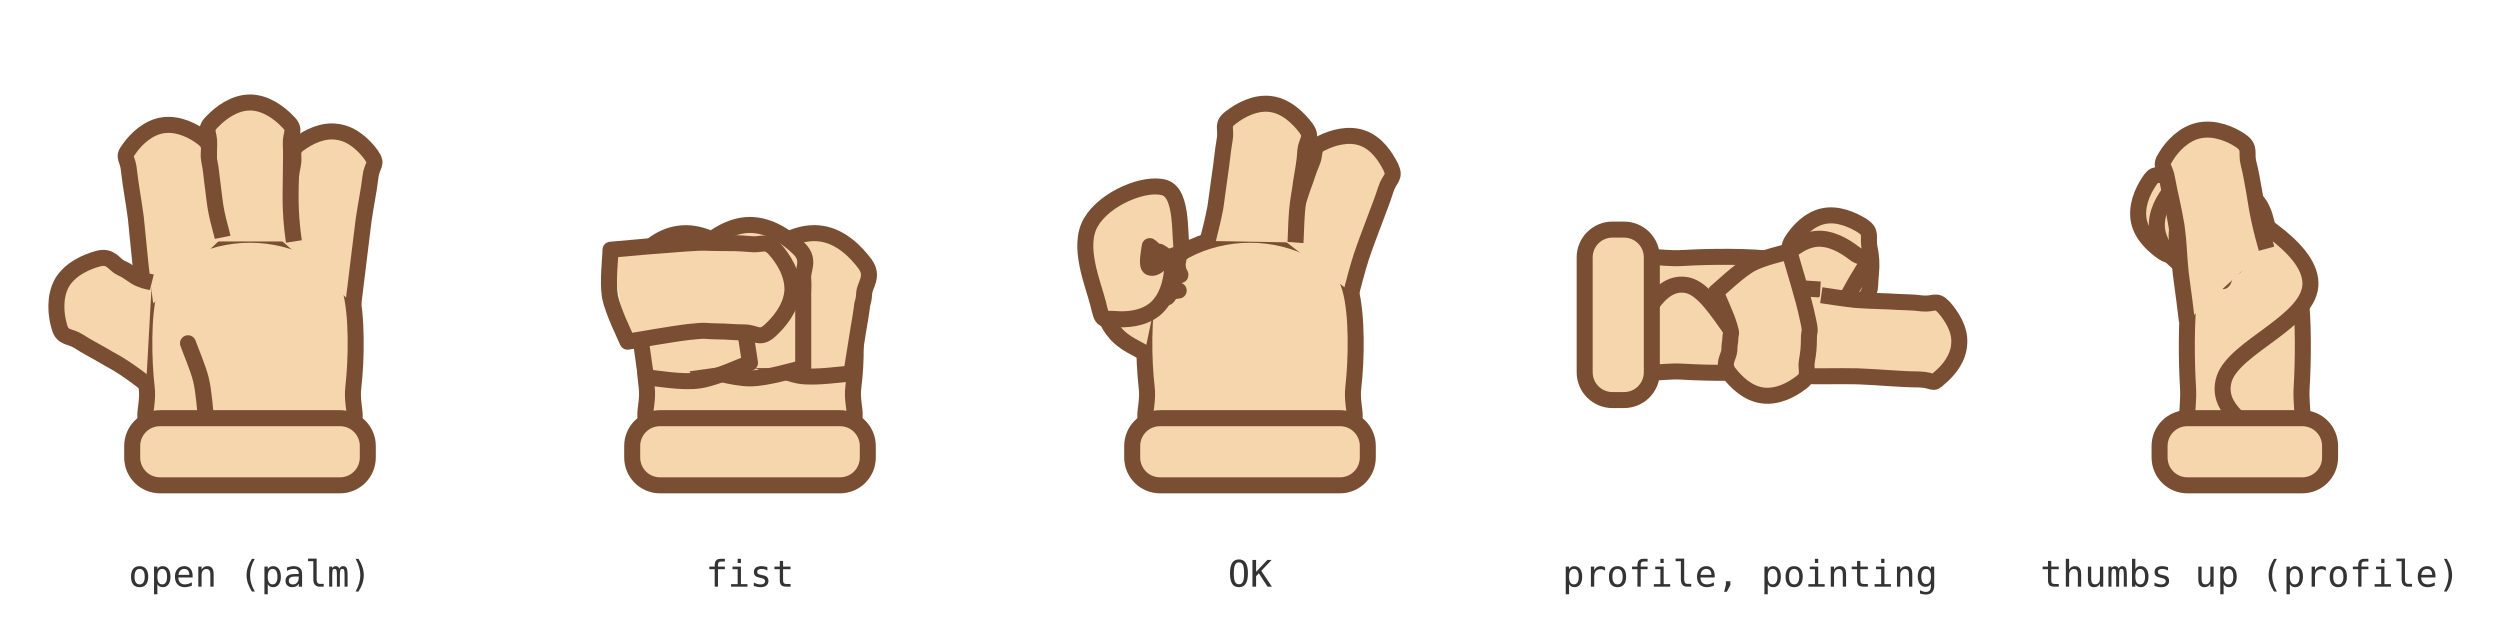
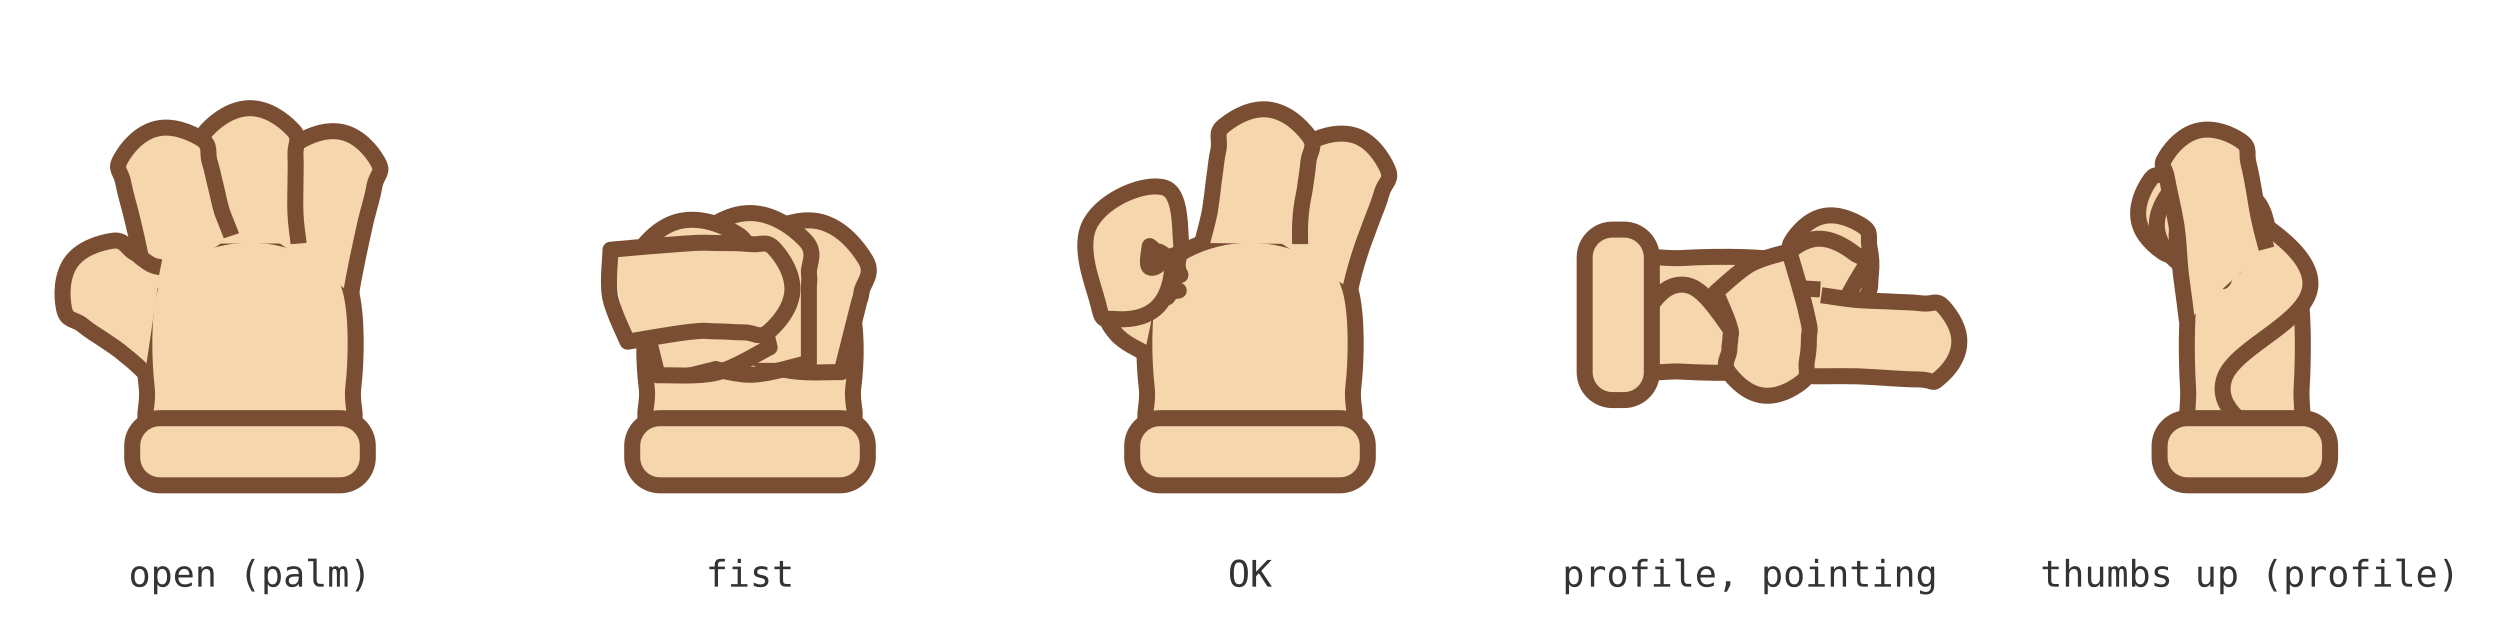
<svg xmlns="http://www.w3.org/2000/svg" width="750" height="190" viewBox="0 0 750 190" style="color:#333">
  <g transform="translate(75 96)">
    <g transform="scale(1.55) rotate(0)">
-       <path d="M -16 22 C -22.6 20.4 -19.4 18.1 -20 13 C -20.6 7.9 -20.8 -1.1 -19.4 -6 C -18 -10.9 -16 -11.6 -12.4 -13.5 C -8.8 -15.4 -4.5 -16.5 0 -16.5 C 4.5 -16.5 8.8 -15.4 12.4 -13.5 C 16 -11.6 18 -10.9 19.4 -6 C 20.8 -1.1 20.6 7.9 20 13 C 19.4 18.1 22.6 20.4 16 22 C 9.4 23.7 -9.4 23.7 -16 22 Z M -12 4.5 C -11.6 5.7 -10.1 9.1 -9.5 11.5 C -8.9 13.9 -8.7 17.8 -8.5 19" fill="#f6d6ad" stroke="#7a4e33" stroke-width="3.1" stroke-linejoin="round" stroke-linecap="round" />
-       <path d="M 5.5 -15.9 C 5.8 -16.9 6.4 -18.6 6.8 -20.6 C 7.2 -22.5 7.3 -23.3 7.6 -25.3 C 7.9 -27.2 7.9 -28.1 8.3 -30 C 8.7 -31.8 7.7 -32.8 9.5 -34.1 C 11.3 -35.4 14.1 -36.9 17 -36.4 C 19.9 -36 22.2 -33.7 23.5 -31.9 C 24.8 -30 23.6 -30.2 23.3 -27.6 C 23 -25 22.5 -22.8 22 -19.4 C 21.6 -16.1 21.4 -14.6 21 -11.3 C 20.6 -7.9 20.2 -4.8 20 -3.1 M 6.6 -19.3 C 6.6 -19.3 6.6 -19.3 6.6 -19.3 C 6.6 -19.3 6.6 -19.3 6.6 -19.3 C 6.6 -19.3 6.6 -19.3 6.6 -19.3 C 6.6 -19.3 6.6 -19.3 6.6 -19.3 Z" fill="#f6d6ad" stroke="#7a4e33" stroke-width="3.1" stroke-linejoin="round" stroke-linecap="butt" />
-       <path d="M -8.5 -15.2 C -8.3 -16.5 -8 -18.9 -7.9 -21.5 C -7.8 -24 -7.9 -25.1 -7.9 -27.7 C -7.9 -30.3 -8 -31.8 -7.9 -34 C -7.8 -36.2 -9 -36.8 -7.3 -38.4 C -5.7 -40.1 -3 -42.1 0 -42.1 C 3 -42.1 5.7 -40.1 7.3 -38.4 C 9 -36.8 7.8 -36.2 7.9 -34 C 8 -31.8 7.9 -30.3 7.9 -27.7 C 7.9 -25.1 7.8 -24 7.9 -21.5 C 8 -18.9 8.3 -16.5 8.5 -15.2 M -7.9 -21.4 C -7.9 -21.4 -7.9 -21.4 -7.9 -21.4 C -7.9 -21.4 -7.9 -21.4 -7.9 -21.4 C -7.9 -21.4 -7.9 -21.4 -7.9 -21.4 C -7.9 -21.4 -7.9 -21.4 -7.9 -21.4 Z" fill="#f6d6ad" stroke="#7a4e33" stroke-width="3.1" stroke-linejoin="round" stroke-linecap="butt" />
-       <path d="M -20.1 -1.9 C -20.4 -3.7 -20.8 -7.1 -21.2 -10.8 C -21.6 -14.5 -21.7 -16.1 -22.1 -19.8 C -22.6 -23.5 -23.1 -26 -23.4 -28.7 C -23.6 -31.5 -24.8 -31.3 -23.4 -33.1 C -22.1 -35 -19.7 -37.3 -16.8 -37.7 C -13.8 -38.1 -10.9 -36.6 -9.1 -35.2 C -7.2 -33.7 -8.3 -32.8 -7.9 -30.9 C -7.5 -29 -7.5 -28 -7.2 -25.9 C -6.9 -23.8 -6.9 -23 -6.5 -20.9 C -6.1 -18.9 -5.5 -17 -5.3 -16 M -21.8 -17.4 C -21.8 -17.4 -21.8 -17.4 -21.8 -17.4 C -21.8 -17.4 -21.8 -17.4 -21.8 -17.4 C -21.8 -17.4 -21.8 -17.4 -21.8 -17.4 C -21.8 -17.4 -21.8 -17.4 -21.8 -17.4 Z" fill="#f6d6ad" stroke="#7a4e33" stroke-width="3.1" stroke-linejoin="round" stroke-linecap="butt" />
-       <path d="M -20.1 12.4 C -20.9 11.7 -22.5 10.5 -24.3 9.3 C -26.1 8.1 -26.9 7.8 -28.7 6.7 C -30.6 5.6 -31.5 5.2 -33.2 4.1 C -34.9 3 -36.3 3.6 -36.9 1.3 C -37.6 -1 -37.9 -4.5 -36.4 -7.2 C -34.8 -9.9 -31.6 -11.3 -29.3 -11.9 C -26.9 -12.5 -26.3 -10.7 -25 -10.1 C -23.7 -9.5 -23.9 -9.5 -23.1 -9 C -22.3 -8.5 -22 -8.2 -21.2 -7.9 C -20.3 -7.5 -19.4 -7.4 -19 -7.3 M -25.9 8.3 C -25.9 8.3 -25.9 8.3 -25.9 8.3 C -25.9 8.3 -25.9 8.3 -25.9 8.3 C -25.9 8.3 -25.9 8.3 -25.9 8.3 C -25.9 8.3 -25.9 8.3 -25.9 8.3 Z" fill="#f6d6ad" stroke="#7a4e33" stroke-width="3.1" stroke-linejoin="round" stroke-linecap="butt" />
+       <path d="M -16 22 C -22.6 20.4 -19.4 18.1 -20 13 C -20.6 7.9 -20.8 -1.1 -19.4 -6 C -18 -10.9 -16 -11.6 -12.4 -13.5 C -8.8 -15.4 -4.5 -16.5 0 -16.5 C 4.5 -16.5 8.8 -15.4 12.4 -13.5 C 16 -11.6 18 -10.9 19.4 -6 C 20.8 -1.1 20.6 7.9 20 13 C 19.4 18.1 22.6 20.4 16 22 C 9.4 23.7 -9.4 23.7 -16 22 Z M -19.4 -6 C -19.4 -6 -19.4 -6 -19.4 -6 C -19.4 -6 -19.4 -6 -19.4 -6" fill="#f6d6ad" stroke="#7a4e33" stroke-width="3.1" stroke-linejoin="round" stroke-linecap="round" />
+       <path d="M 3.8 -16.2 C 4.2 -17.2 4.9 -18.9 5.5 -20.7 C 6.1 -22.6 6.2 -23.5 6.7 -25.4 C 7.2 -27.3 7.2 -28.2 7.8 -30 C 8.4 -31.9 7.4 -33.2 9.5 -34.5 C 11.7 -35.8 14.9 -37.1 18.1 -36.3 C 21.2 -35.5 23.5 -32.8 24.7 -30.7 C 26 -28.5 24.6 -28.4 24.1 -26 C 23.7 -23.6 23.1 -22 22.4 -19.1 C 21.8 -16.3 21.5 -15.1 20.9 -12.2 C 20.3 -9.3 19.8 -6.7 19.6 -5.2 M 5.4 -20.4 C 5.4 -20.4 5.4 -20.4 5.4 -20.4 C 5.4 -20.4 5.4 -20.4 5.4 -20.4 C 5.4 -20.4 5.4 -20.4 5.4 -20.4 C 5.4 -20.4 5.4 -20.4 5.4 -20.4 Z" fill="#f6d6ad" stroke="#7a4e33" stroke-width="3.1" stroke-linejoin="round" stroke-linecap="butt" />
+       <path d="M -9.4 -14.8 C -9.3 -16 -8.9 -18.2 -8.8 -20.6 C -8.7 -22.9 -8.8 -23.9 -8.8 -26.3 C -8.8 -28.6 -8.9 -29.8 -8.8 -32 C -8.7 -34.2 -10 -35.1 -8.2 -36.9 C -6.4 -38.8 -3.4 -41 0 -41 C 3.4 -41 6.4 -38.8 8.2 -36.9 C 10 -35.1 8.7 -34.2 8.8 -32 C 8.9 -29.8 8.8 -28.6 8.8 -26.3 C 8.8 -23.9 8.7 -22.9 8.8 -20.6 C 8.9 -18.2 9.3 -16 9.4 -14.8 M -8.8 -20.9 C -8.8 -20.9 -8.8 -20.9 -8.8 -20.9 C -8.8 -20.9 -8.8 -20.9 -8.8 -20.9 C -8.8 -20.9 -8.8 -20.9 -8.8 -20.9 C -8.8 -20.9 -8.8 -20.9 -8.8 -20.9 Z" fill="#f6d6ad" stroke="#7a4e33" stroke-width="3.1" stroke-linejoin="round" stroke-linecap="butt" />
+       <path d="M -19.7 -4.8 C -20 -6.3 -20.5 -9 -21.1 -12 C -21.7 -15 -22 -16.3 -22.7 -19.2 C -23.4 -22.2 -24 -23.9 -24.5 -26.4 C -24.9 -28.9 -26.3 -29 -25 -31.2 C -23.8 -33.4 -21.4 -36.2 -18.2 -37 C -15 -37.8 -11.7 -36.4 -9.5 -35.1 C -7.4 -33.8 -8.4 -32.5 -7.8 -30.6 C -7.2 -28.6 -7.1 -27.7 -6.6 -25.8 C -6.1 -23.8 -6 -22.9 -5.4 -20.9 C -4.7 -19 -3.9 -17.2 -3.6 -16.3 M -22 -16.5 C -22 -16.5 -22 -16.5 -22 -16.5 C -22 -16.5 -22 -16.5 -22 -16.5 C -22 -16.5 -22 -16.5 -22 -16.5 C -22 -16.5 -22 -16.5 -22 -16.5 Z" fill="#f6d6ad" stroke="#7a4e33" stroke-width="3.1" stroke-linejoin="round" stroke-linecap="butt" />
+       <path d="M -20.3 10.3 C -21 9.6 -22.4 8.2 -24.1 6.9 C -25.7 5.5 -26.5 5.1 -28.2 3.9 C -30 2.7 -30.8 2.3 -32.4 1 C -34 -0.3 -35.5 0.3 -36 -2.2 C -36.5 -4.7 -36.5 -8.4 -34.7 -11.1 C -32.8 -13.8 -29.3 -14.9 -26.8 -15.3 C -24.3 -15.8 -23.8 -13.8 -22.5 -13.1 C -21.3 -12.4 -21.6 -12.4 -20.9 -11.9 C -20.3 -11.5 -20 -11.2 -19.3 -10.8 C -18.6 -10.4 -17.8 -10.3 -17.3 -10.2 M -25.5 5.8 C -25.5 5.8 -25.5 5.8 -25.5 5.8 C -25.5 5.8 -25.5 5.8 -25.5 5.8 C -25.5 5.8 -25.5 5.8 -25.5 5.8 C -25.5 5.8 -25.5 5.8 -25.5 5.8 Z" fill="#f6d6ad" stroke="#7a4e33" stroke-width="3.1" stroke-linejoin="round" stroke-linecap="butt" />
      <path d="M -17.4 19 L 17.4 19 C 20.4 19 22.8 21.4 22.8 24.4 L 22.8 26.6 C 22.8 29.6 20.4 32 17.4 32 L -17.4 32 C -20.4 32 -22.8 29.6 -22.8 26.6 L -22.8 24.4 C -22.8 21.4 -20.4 19 -17.4 19 Z" fill="#f6d6ad" stroke="#7a4e33" stroke-width="3.1" stroke-linejoin="round" stroke-linecap="round" />
    </g>
    <text y="80" text-anchor="middle" font-family="JetBrains Mono, ui-monospace, monospace" font-size="11" fill="currentColor">open (palm)</text>
  </g>
  <g transform="translate(225 96)">
    <g transform="scale(1.55) rotate(0)">
      <path d="M -16 22 C -22.6 20.4 -19.4 17.6 -20 13 C -20.6 8.4 -20.8 1.3 -19.4 -3 C -18 -7.3 -16 -8.6 -12.4 -10.5 C -8.8 -12.4 -4.5 -13.5 0 -13.5 C 4.5 -13.5 8.8 -12.4 12.4 -10.5 C 16 -8.6 18 -7.3 19.4 -3 C 20.8 1.3 20.6 8.4 20 13 C 19.4 17.6 22.6 20.4 16 22 C 9.4 23.7 -9.4 23.7 -16 22 Z M -19.4 -3 C -19.4 -3 -19.4 -3 -19.4 -3 C -19.4 -3 -19.4 -3 -19.4 -3" fill="#f6d6ad" stroke="#7a4e33" stroke-width="3.1" stroke-linejoin="round" stroke-linecap="round" />
-       <path d="M 0.1 7.3 C 0.5 5 1.4 -1 1.8 -3.8 C 2.3 -6.5 2.1 -5 2.2 -6 C 2.4 -6.9 2.2 -6.7 2.6 -8.3 C 3 -9.9 1.8 -11.9 4.1 -13.6 C 6.5 -15.4 10.1 -17.3 13.9 -16.7 C 17.7 -16.1 20.6 -13.1 22.3 -10.8 C 24 -8.4 22.2 -6.8 22.1 -5.2 C 22 -3.6 21.9 -3.8 21.7 -2.9 C 21.6 -2 21.8 -3.4 21.4 -0.7 C 20.9 2.1 20 8.1 19.6 10.4 M 0.1 7.3 C 1.7 7.8 6.3 10.2 9.6 10.8 C 12.8 11.3 17.9 10.4 19.6 10.4 C 17.9 10.4 12.8 11.3 9.6 10.8 C 6.3 10.2 1.7 7.8 0.1 7.3 Z" fill="#f6d6ad" stroke="#7a4e33" stroke-width="3.1" stroke-linejoin="round" stroke-linecap="butt" />
-       <path d="M -10.3 9.3 C -10.3 6.8 -10.3 0.4 -10.3 -2.6 C -10.3 -5.6 -10.3 -4.1 -10.3 -5.2 C -10.3 -6.4 -10.4 -6.2 -10.3 -8 C -10.1 -9.7 -11.7 -11.5 -9.6 -13.7 C -7.4 -15.9 -3.9 -18.4 0 -18.4 C 3.9 -18.4 7.4 -15.9 9.6 -13.7 C 11.7 -11.5 10.1 -9.7 10.3 -8 C 10.4 -6.2 10.3 -6.4 10.3 -5.2 C 10.3 -4.1 10.3 -5.6 10.3 -2.6 C 10.3 0.4 10.3 6.8 10.3 9.3 M -10.3 9.3 C -8.6 9.6 -3.4 11.3 0 11.3 C 3.4 11.3 8.6 9.6 10.3 9.3 C 8.6 9.6 3.4 11.3 0 11.3 C -3.4 11.3 -8.6 9.6 -10.3 9.3 Z" fill="#f6d6ad" stroke="#7a4e33" stroke-width="3.1" stroke-linejoin="round" stroke-linecap="butt" />
-       <path d="M -20.1 11.1 C -20.5 8.8 -21.3 2.6 -21.7 -0.3 C -22.1 -3.1 -21.9 -1.7 -22.1 -2.6 C -22.2 -3.6 -22.3 -3.4 -22.4 -5.1 C -22.5 -6.8 -24.3 -8.4 -22.5 -10.8 C -20.7 -13.2 -17.7 -16.2 -13.8 -16.7 C -9.9 -17.3 -6.2 -15.2 -3.8 -13.4 C -1.4 -11.6 -2.7 -9.5 -2.3 -7.9 C -1.9 -6.3 -2.1 -6.5 -2 -5.5 C -1.8 -4.5 -2.1 -5.9 -1.7 -3.1 C -1.3 -0.3 -0.4 5.9 0 8.3 M -20.1 11.1 C -18.4 11.2 -13.2 12.2 -9.8 11.7 C -6.5 11.2 -1.7 8.9 0 8.3 C -1.7 8.9 -6.5 11.2 -9.8 11.7 C -13.2 12.2 -18.4 11.2 -20.1 11.1 Z" fill="#f6d6ad" stroke="#7a4e33" stroke-width="3.1" stroke-linejoin="round" stroke-linecap="butt" />
+       <path d="M -3.4 4.8 C -2.9 2.4 -1.3 -3.9 -0.6 -6.7 C 0.1 -9.5 -0.3 -7.9 -0.1 -8.7 C 0.1 -9.6 -0.1 -9.2 0.4 -10.8 C 1 -12.4 -0.1 -14.9 2.7 -16.5 C 5.4 -18.2 9.7 -20 13.7 -19 C 17.8 -17.9 20.7 -14.4 22.4 -11.6 C 24 -8.9 21.9 -7.2 21.6 -5.5 C 21.4 -3.8 21.3 -4.3 21.1 -3.4 C 20.9 -2.6 21.3 -4.2 20.6 -1.4 C 19.9 1.4 18.3 7.7 17.7 10.1 M -3.4 4.8 C -1.8 5.6 3.1 8.7 6.6 9.6 C 10.2 10.5 15.9 10 17.7 10.1 C 15.9 10 10.2 10.5 6.6 9.6 C 3.1 8.7 -1.8 5.6 -3.4 4.8 Z" fill="#f6d6ad" stroke="#7a4e33" stroke-width="3.1" stroke-linejoin="round" stroke-linecap="butt" />
+       <path d="M -11.4 8.3 C -11.4 5.7 -11.4 -1.3 -11.4 -4.3 C -11.4 -7.4 -11.4 -5.7 -11.4 -6.7 C -11.4 -7.6 -11.6 -7.2 -11.4 -9.1 C -11.3 -10.9 -13 -13.1 -10.6 -15.5 C -8.3 -17.9 -4.4 -20.7 0 -20.7 C 4.4 -20.7 8.3 -17.9 10.6 -15.5 C 13 -13.1 11.3 -10.9 11.4 -9.1 C 11.6 -7.2 11.4 -7.6 11.4 -6.7 C 11.4 -5.7 11.4 -7.4 11.4 -4.3 C 11.4 -1.3 11.4 5.7 11.4 8.3 M -11.4 8.3 C -9.5 8.6 -3.8 10.6 0 10.6 C 3.8 10.6 9.5 8.6 11.4 8.3 C 9.5 8.6 3.8 10.6 0 10.6 C -3.8 10.6 -9.5 8.6 -11.4 8.3 Z" fill="#f6d6ad" stroke="#7a4e33" stroke-width="3.1" stroke-linejoin="round" stroke-linecap="butt" />
+       <path d="M -17.9 10.7 C -18.5 8.2 -20.1 1.7 -20.8 -1.1 C -21.5 -4 -21.1 -2.3 -21.3 -3.2 C -21.5 -4.1 -21.6 -3.6 -21.9 -5.3 C -22.1 -7.1 -24.3 -8.8 -22.6 -11.6 C -20.9 -14.4 -17.9 -18.1 -13.8 -19.1 C -9.6 -20.1 -5.3 -18.4 -2.4 -16.6 C 0.4 -14.9 -0.7 -12.4 -0.2 -10.7 C 0.4 -9.1 0.1 -9.5 0.4 -8.6 C 0.6 -7.7 0.2 -9.4 0.9 -6.5 C 1.6 -3.7 3.2 2.8 3.8 5.3 M -17.9 10.7 C -16 10.6 -10.1 11.1 -6.5 10.2 C -2.9 9.3 2.1 6.1 3.8 5.3 C 2.1 6.1 -2.9 9.3 -6.5 10.2 C -10.1 11.1 -16 10.6 -17.9 10.7 Z" fill="#f6d6ad" stroke="#7a4e33" stroke-width="3.1" stroke-linejoin="round" stroke-linecap="butt" />
      <path d="M -27 -13.6 C -24 -13.9 -16.8 -14.5 -12.5 -14.8 C -8.2 -15.1 -8.9 -14.9 -6.3 -14.9 C -3.7 -14.9 -2.2 -14.9 0 -14.7 C 2.3 -14.4 3.1 -15.6 4.8 -13.7 C 6.5 -11.8 8.4 -8.8 8.2 -5.5 C 7.9 -2.2 5.6 0.5 3.7 2.2 C 1.8 3.8 1 2.4 -1.1 2.4 C -3.2 2.4 -4.3 2.2 -6.5 2.2 C -8.7 2.2 -8.1 1.9 -11.7 2.3 C -15.2 2.7 -21.2 3.8 -23.7 4.2 M -23.7 4.2 C -24.3 2.8 -26.5 -1.6 -27.1 -4.5 C -27.6 -7.5 -27 -12.1 -27 -13.6 C -27 -12.1 -27.6 -7.5 -27.1 -4.5 C -26.5 -1.6 -24.3 2.8 -23.7 4.2 Z" fill="#f6d6ad" stroke="#7a4e33" stroke-width="3.1" stroke-linejoin="round" stroke-linecap="butt" />
      <path d="M -17.4 19 L 17.4 19 C 20.4 19 22.8 21.4 22.8 24.4 L 22.8 26.6 C 22.8 29.6 20.4 32 17.4 32 L -17.4 32 C -20.4 32 -22.8 29.6 -22.8 26.6 L -22.8 24.4 C -22.8 21.4 -20.4 19 -17.4 19 Z" fill="#f6d6ad" stroke="#7a4e33" stroke-width="3.1" stroke-linejoin="round" stroke-linecap="round" />
    </g>
    <text y="80" text-anchor="middle" font-family="JetBrains Mono, ui-monospace, monospace" font-size="11" fill="currentColor">fist</text>
  </g>
  <g transform="translate(375 96)">
    <g transform="scale(1.55) rotate(0)">
      <path d="M -16 22 C -22.6 20.4 -19.4 18.1 -20 13 C -20.6 7.9 -20.8 -1.1 -19.4 -6 C -18 -10.9 -16 -11.6 -12.4 -13.5 C -8.8 -15.4 -4.5 -16.5 0 -16.5 C 4.5 -16.5 8.8 -15.4 12.4 -13.5 C 16 -11.6 18 -10.9 19.4 -6 C 20.8 -1.1 20.6 7.9 20 13 C 19.4 18.1 22.6 20.4 16 22 C 9.4 23.7 -9.4 23.7 -16 22 Z M -19.4 -6 C -19.4 -6 -19.4 -6 -19.4 -6 C -19.4 -6 -19.4 -6 -19.4 -6" fill="#f6d6ad" stroke="#7a4e33" stroke-width="3.1" stroke-linejoin="round" stroke-linecap="round" />
-       <path d="M 6.1 -15.8 C 6.6 -16.8 7.6 -18.6 8.4 -20.6 C 9.3 -22.6 9.5 -23.5 10.2 -25.6 C 11 -27.6 11.2 -28.7 12 -30.5 C 12.8 -32.3 11.9 -33.4 14 -34.3 C 16 -35.3 19.1 -36.2 21.8 -35.2 C 24.6 -34.2 26.3 -31.5 27.3 -29.5 C 28.2 -27.5 27 -27.5 26.3 -25.3 C 25.6 -23.1 24.9 -21.4 23.9 -18.7 C 22.9 -16 22.4 -14.8 21.5 -12.1 C 20.6 -9.3 20 -6.7 19.6 -5.3 M 8.3 -20.4 C 8.3 -20.4 8.3 -20.4 8.3 -20.4 C 8.3 -20.4 8.3 -20.4 8.3 -20.4 C 8.3 -20.4 8.3 -20.4 8.3 -20.4 C 8.3 -20.4 8.3 -20.4 8.3 -20.4 Z" fill="#f6d6ad" stroke="#7a4e33" stroke-width="3.1" stroke-linejoin="round" stroke-linecap="butt" />
-       <path d="M -8.2 -15.3 C -7.9 -16.6 -7.2 -19.1 -6.7 -21.8 C -6.3 -24.5 -6.2 -25.6 -5.8 -28.3 C -5.4 -31 -5.3 -32.6 -4.9 -34.9 C -4.5 -37.1 -5.6 -37.8 -3.7 -39.2 C -1.9 -40.6 1 -42.2 4 -41.8 C 7.1 -41.4 9.4 -39 10.8 -37.2 C 12.2 -35.3 10.9 -34.8 10.7 -32.7 C 10.6 -30.6 10.3 -29.3 9.9 -26.8 C 9.6 -24.4 9.3 -23.4 9.1 -21 C 8.9 -18.5 8.9 -16.3 8.8 -15 M -6.7 -22.4 C -6.7 -22.4 -6.7 -22.4 -6.7 -22.4 C -6.7 -22.4 -6.7 -22.4 -6.7 -22.4 C -6.7 -22.4 -6.7 -22.4 -6.7 -22.4 C -6.7 -22.4 -6.7 -22.4 -6.7 -22.4 Z" fill="#f6d6ad" stroke="#7a4e33" stroke-width="3.1" stroke-linejoin="round" stroke-linecap="butt" />
+       <path d="M 4 -16.2 C 4.4 -17.2 5.4 -18.9 6.3 -20.8 C 7.1 -22.7 7.3 -23.6 8 -25.6 C 8.7 -27.6 8.9 -28.5 9.7 -30.4 C 10.6 -32.2 9.7 -33.5 11.9 -34.6 C 14.1 -35.7 17.5 -36.7 20.6 -35.6 C 23.6 -34.5 25.6 -31.5 26.6 -29.3 C 27.6 -27 26.2 -26.9 25.5 -24.6 C 24.9 -22.4 24.2 -21 23.3 -18.5 C 22.4 -16 21.9 -14.9 21.1 -12.3 C 20.3 -9.8 19.7 -7.3 19.4 -6 M 6.4 -21.1 C 6.4 -21.1 6.4 -21.1 6.4 -21.1 C 6.4 -21.1 6.4 -21.1 6.4 -21.1 C 6.4 -21.1 6.4 -21.1 6.4 -21.1 C 6.4 -21.1 6.4 -21.1 6.4 -21.1 Z" fill="#f6d6ad" stroke="#7a4e33" stroke-width="3.1" stroke-linejoin="round" stroke-linecap="butt" />
+       <path d="M -9.3 -14.9 C -9 -16.1 -8.3 -18.4 -7.8 -20.9 C -7.4 -23.4 -7.3 -24.4 -7 -27 C -6.6 -29.5 -6.6 -30.8 -6.1 -33 C -5.7 -35.3 -6.9 -36.3 -4.8 -37.8 C -2.8 -39.4 0.5 -41.2 3.8 -40.7 C 7.2 -40.2 9.8 -37.7 11.4 -35.6 C 12.9 -33.5 11.5 -32.7 11.3 -30.6 C 11.1 -28.5 10.9 -27.5 10.6 -25.3 C 10.2 -23.2 10 -22.3 9.8 -20.1 C 9.6 -17.9 9.7 -15.9 9.7 -14.7 M -7.7 -22.1 C -7.7 -22.1 -7.7 -22.1 -7.7 -22.1 C -7.7 -22.1 -7.7 -22.1 -7.7 -22.1 C -7.7 -22.1 -7.7 -22.1 -7.7 -22.1 C -7.7 -22.1 -7.7 -22.1 -7.7 -22.1 Z" fill="#f6d6ad" stroke="#7a4e33" stroke-width="3.1" stroke-linejoin="round" stroke-linecap="butt" />
      <path d="M -20.4 6.4 C -21.6 5.6 -24.3 4.6 -26 2.6 C -27.8 0.5 -28 -0.8 -28.8 -3.4 C -29.7 -6 -29.8 -7.7 -30 -9.9 C -30.1 -12.2 -31.1 -12.7 -29.6 -14.4 C -28 -16.2 -25.3 -18.3 -22.2 -18.4 C -19.2 -18.5 -16.4 -16.6 -14.7 -15 C -13 -13.3 -14.1 -11.6 -14 -10.5 C -13.8 -9.4 -13.9 -10 -13.9 -9.6 C -13.8 -9.2 -13.1 -8.5 -13.7 -8.7 C -14.3 -9 -16.1 -10.4 -16.8 -10.8 M -13.8 -5.7 C -14.1 -5.6 -14.8 -5.7 -15.1 -5.4 C -15.5 -5.2 -15.8 -4.6 -16 -4.4 C -15.8 -4.6 -15.5 -5.2 -15.1 -5.4 C -14.8 -5.7 -14.1 -5.6 -13.8 -5.7 Z" fill="#f6d6ad" stroke="#7a4e33" stroke-width="3.1" stroke-linejoin="round" stroke-linecap="butt" />
      <path d="M -19.4 -14.3 C -19.5 -13.5 -20 -11.1 -19.6 -10.4 C -19.2 -9.7 -17.9 -10.3 -17.5 -10.9 C -17 -11.5 -18 -13.5 -17.5 -13.2 C -17 -12.9 -14.9 -11.8 -15.1 -9.5 C -15.3 -7.2 -16.1 -4 -18.4 -2.1 C -20.7 -0.2 -23.9 0 -26.2 -0.2 C -28.5 -0.4 -28.5 0.7 -29.4 -3.2 C -30.4 -7.1 -33.5 -14.3 -30.8 -18.9 C -28.1 -23.6 -20.2 -26.8 -16.5 -25.6 C -12.8 -24.4 -13.8 -15.7 -13.1 -13.1 M -19.4 -14.3 C -18.9 -14 -17.6 -12.4 -16.5 -12.2 C -15.5 -12 -13.6 -13 -13.1 -13.1 C -13.6 -13 -15.5 -12 -16.5 -12.2 C -17.6 -12.4 -18.9 -14 -19.4 -14.3 Z" fill="#f6d6ad" stroke="#7a4e33" stroke-width="3.1" stroke-linejoin="round" stroke-linecap="butt" />
      <path d="M -17.4 19 L 17.4 19 C 20.4 19 22.8 21.4 22.8 24.4 L 22.8 26.6 C 22.8 29.6 20.4 32 17.4 32 L -17.4 32 C -20.4 32 -22.8 29.6 -22.8 26.6 L -22.8 24.4 C -22.8 21.4 -20.4 19 -17.4 19 Z" fill="#f6d6ad" stroke="#7a4e33" stroke-width="3.1" stroke-linejoin="round" stroke-linecap="round" />
    </g>
    <text y="80" text-anchor="middle" font-family="JetBrains Mono, ui-monospace, monospace" font-size="11" fill="currentColor">OK</text>
  </g>
  <g transform="translate(525 96)">
    <g transform="scale(1.55) rotate(90)">
      <path d="M -9.8 22 C -13.4 20.4 -11.7 18 -12 13 C -12.3 8.1 -12.4 -0.3 -11.7 -5 C -10.9 -9.7 -9.8 -10.8 -7.8 -12.5 C -5.9 -14.1 -3.5 -14 -1 -14 C 1.5 -14 3.9 -14.1 5.8 -12.5 C 7.8 -10.8 8.9 -9.7 9.7 -5 C 10.4 -0.3 10.3 8.1 10 13 C 9.7 18 11.4 20.4 7.8 22 C 4.2 23.7 -6.2 23.7 -9.8 22 Z M -11.7 -5 C -11.7 -5 -11.7 -5 -11.7 -5 C -11.7 -5 -11.7 -5 -11.7 -5" fill="#f6d6ad" stroke="#7a4e33" stroke-width="3.1" stroke-linejoin="round" stroke-linecap="round" />
      <path d="M -10.5 -9.2 C -10.5 -9 -10.2 -8.3 -10.2 -8.1 C -10.2 -8 -10.4 -8.3 -10.6 -8.4 C -10.8 -8.5 -10.1 -8.5 -11.1 -8.4 C -12 -8.4 -13.4 -6.9 -15.3 -8.1 C -17.2 -9.3 -19.5 -11.4 -20.1 -14.2 C -20.7 -17 -19.4 -19.9 -18.2 -21.8 C -17 -23.6 -16.2 -22.8 -14.2 -23.1 C -12.2 -23.5 -11 -23.6 -8.8 -23.4 C -6.6 -23.1 -5.5 -23.7 -3.6 -21.7 C -1.7 -19.8 -0.5 -15.6 0.3 -14 M -9 -11 C -8.9 -11.4 -9.1 -12.9 -8.7 -13.7 C -8.3 -14.4 -7 -15.1 -6.6 -15.3 C -7 -15.1 -8.3 -14.4 -8.7 -13.7 C -9.1 -12.9 -8.9 -11.4 -9 -11 Z" fill="#f6d6ad" stroke="#7a4e33" stroke-width="3.1" stroke-linejoin="round" stroke-linecap="butt" />
      <path d="M -5.9 -13.6 C -6 -11.9 -6.3 -7.3 -6.5 -5.7 C -6.7 -4.1 -6.7 -5.8 -6.8 -5.8 C -6.8 -5.8 -6 -5.8 -7 -5.8 C -7.9 -5.8 -9.6 -4.5 -11.4 -5.9 C -13.1 -7.3 -15.3 -9.7 -15.7 -12.7 C -16 -15.6 -14.3 -18.4 -12.9 -20.2 C -11.4 -22 -13.3 -24.2 -8.6 -21.2 C -3.9 -18.2 9.4 -12.6 9.8 -5.8 C 10.2 1.1 -5.3 6.1 -6.7 12 C -8.1 18 0.9 20.8 2.9 23 M -4.8 -9.1 C -4.6 -8.9 -4.3 -8.5 -3.6 -8 C -3 -7.6 -1.4 -6.7 -0.9 -6.5 C -1.4 -6.7 -3 -7.6 -3.6 -8 C -4.3 -8.5 -4.6 -8.9 -4.8 -9.1 Z" fill="#f6d6ad" stroke="#7a4e33" stroke-width="3.1" stroke-linejoin="round" stroke-linecap="butt" />
      <path d="M -4.8 -13.8 C -4.6 -15.2 -4.2 -17.6 -3.9 -20.3 C -3.7 -23 -3.7 -24.1 -3.6 -26.8 C -3.4 -29.5 -3.5 -31.2 -3.2 -33.4 C -3 -35.6 -4.1 -36 -2.5 -37.5 C -0.9 -38.9 1.7 -40.7 4.5 -40.5 C 7.4 -40.4 9.8 -38.4 11.2 -36.7 C 12.7 -35.1 11.6 -35.9 11.5 -32.6 C 11.5 -29.3 11.1 -25.7 10.9 -20.9 C 10.8 -16.1 11 -14 10.8 -9.2 C 10.7 -4.4 10.3 0.1 10.2 2.5 M -3.9 -20.2 C -3.9 -20.2 -3.9 -20.2 -3.9 -20.2 C -3.9 -20.2 -3.9 -20.2 -3.9 -20.2 C -3.9 -20.2 -3.9 -20.2 -3.9 -20.2 C -3.9 -20.2 -3.9 -20.2 -3.9 -20.2 Z" fill="#f6d6ad" stroke="#7a4e33" stroke-width="3.1" stroke-linejoin="round" stroke-linecap="butt" />
      <path d="M -13.3 -7.6 C -10.7 -8.3 -4.1 -10.4 -0.6 -11.1 C 2.8 -11.9 1.8 -11.4 3.6 -11.4 C 5.4 -11.4 6.2 -11.3 8 -11 C 9.7 -10.7 10.8 -11.7 12.1 -9.9 C 13.5 -8.1 15 -5.3 14.6 -2.4 C 14.2 0.5 12 2.7 10.2 4.1 C 8.4 5.4 7.2 4.1 5.9 4 C 4.5 4 4.4 3.8 3.5 3.8 C 2.5 3.8 3 3.4 1.1 4 C -0.7 4.5 -4 6.1 -5.4 6.6 M -5.4 6.6 C -6.3 5.5 -9.5 2.2 -10.8 -0.1 C -12.1 -2.5 -12.9 -6.4 -13.3 -7.6 C -12.9 -6.4 -12.1 -2.5 -10.8 -0.1 C -9.5 2.2 -6.3 5.5 -5.4 6.6 Z" fill="#f6d6ad" stroke="#7a4e33" stroke-width="3.1" stroke-linejoin="round" stroke-linecap="butt" />
      <path d="M -12.1 19 L 10.1 19 C 13.1 19 15.5 21.4 15.5 24.4 L 15.5 26.6 C 15.5 29.6 13.1 32 10.1 32 L -12.1 32 C -15.1 32 -17.5 29.6 -17.5 26.6 L -17.5 24.4 C -17.5 21.4 -15.1 19 -12.1 19 Z" fill="#f6d6ad" stroke="#7a4e33" stroke-width="3.1" stroke-linejoin="round" stroke-linecap="round" />
    </g>
    <text y="80" text-anchor="middle" font-family="JetBrains Mono, ui-monospace, monospace" font-size="11" fill="currentColor">profile, pointing</text>
  </g>
  <g transform="translate(675 96)">
    <g transform="scale(1.55) rotate(0)">
      <path d="M -9.8 22 C -13.4 20.4 -11.7 18 -12 13 C -12.3 8.1 -12.4 -0.3 -11.7 -5 C -10.9 -9.7 -9.8 -10.8 -7.8 -12.5 C -5.9 -14.1 -3.5 -14 -1 -14 C 1.5 -14 3.9 -14.1 5.8 -12.5 C 7.8 -10.8 8.9 -9.7 9.7 -5 C 10.4 -0.3 10.3 8.1 10 13 C 9.7 18 11.4 20.4 7.8 22 C 4.2 23.7 -6.2 23.7 -9.8 22 Z M -11.7 -5 C -11.7 -5 -11.7 -5 -11.7 -5 C -11.7 -5 -11.7 -5 -11.7 -5" fill="#f6d6ad" stroke="#7a4e33" stroke-width="3.1" stroke-linejoin="round" stroke-linecap="round" />
      <path d="M -11 -7.9 C -10.9 -8.8 -10.5 -11.2 -10.6 -12.3 C -10.6 -13.4 -10.9 -13 -11.3 -13.2 C -11.7 -13.4 -11.3 -13.4 -12.4 -13.4 C -13.6 -13.3 -14.8 -11.8 -16.7 -13 C -18.5 -14.2 -20.9 -16.3 -21.5 -19.1 C -22.1 -22 -20.8 -24.9 -19.6 -26.7 C -18.4 -28.6 -18.2 -27.9 -15.6 -28.1 C -13 -28.3 -10.3 -28.7 -7 -27.7 C -3.8 -26.7 -1.4 -25.9 0.2 -23.1 C 1.7 -20.3 0.4 -15.9 0.5 -14 M -9.8 -15.8 C -9.8 -16.3 -9.9 -17.8 -9.5 -18.5 C -9.1 -19.2 -7.8 -19.9 -7.4 -20.2 C -7.8 -19.9 -9.1 -19.2 -9.5 -18.5 C -9.9 -17.8 -9.8 -16.3 -9.8 -15.8 Z" fill="#f6d6ad" stroke="#7a4e33" stroke-width="3.1" stroke-linejoin="round" stroke-linecap="butt" />
      <path d="M -7.9 -12.4 C -7.9 -12 -7.8 -10.6 -7.9 -10.3 C -8 -10 -8.2 -10.6 -8.5 -10.7 C -8.8 -10.8 -8.2 -10.8 -9.3 -10.8 C -10.4 -10.9 -11.9 -9.5 -13.7 -10.9 C -15.5 -12.3 -17.7 -14.7 -18 -17.7 C -18.3 -20.7 -16.6 -23.5 -15.2 -25.2 C -13.7 -27 -13.2 -26.2 -10.9 -26.2 C -8.7 -26.3 -6.8 -26.4 -4.2 -25.6 C -1.5 -24.8 0.1 -24.9 1.8 -22.4 C 3.5 -19.9 3.7 -15.3 4.2 -13.5 M -6.4 -13.1 C -6.3 -13.5 -6.3 -15.1 -5.8 -15.8 C -5.3 -16.5 -3.9 -17 -3.5 -17.3 C -3.9 -17 -5.3 -16.5 -5.8 -15.8 C -6.3 -15.1 -6.3 -13.5 -6.4 -13.1 Z" fill="#f6d6ad" stroke="#7a4e33" stroke-width="3.1" stroke-linejoin="round" stroke-linecap="butt" />
      <path d="M -3.8 -14 C -4.1 -12.7 -4.7 -9.2 -5 -8 C -5.4 -6.8 -5.3 -8.2 -5.5 -8.3 C -5.7 -8.3 -5 -8.2 -6.1 -8.4 C -7.1 -8.5 -8.9 -7.3 -10.5 -8.9 C -12.2 -10.6 -14.2 -13.3 -14.2 -16.3 C -14.2 -19.4 -12.2 -22.1 -10.5 -23.7 C -8.9 -25.4 -10.7 -27.7 -6.1 -24.3 C -1.5 -20.8 11.5 -14.5 11.7 -7.2 C 11.9 0.2 -3 5.1 -5 11.4 C -6.9 17.6 0.7 20.7 2.2 23.1 M -2.9 -10.3 C -2.7 -10.8 -2.6 -12.4 -2 -13.1 C -1.4 -13.7 0.1 -14.1 0.6 -14.3 C 0.1 -14.1 -1.4 -13.7 -2 -13.1 C -2.6 -12.4 -2.7 -10.8 -2.9 -10.3 Z" fill="#f6d6ad" stroke="#7a4e33" stroke-width="3.1" stroke-linejoin="round" stroke-linecap="butt" />
      <path d="M -12.2 0.3 C -12.4 -1.6 -12.9 -5.2 -13.4 -9 C -13.8 -12.8 -13.7 -14.4 -14.2 -18.1 C -14.8 -21.8 -15.5 -24.3 -16 -27.1 C -16.4 -29.8 -17.6 -29.6 -16.3 -31.6 C -15.1 -33.6 -12.8 -36.1 -9.8 -36.7 C -6.8 -37.3 -3.7 -36 -1.8 -34.7 C 0.2 -33.3 -0.8 -32.4 -0.3 -30.4 C 0.2 -28.4 0.4 -27.1 0.8 -24.9 C 1.2 -22.6 1.3 -21.6 1.8 -19.3 C 2.3 -17 2.9 -14.9 3.2 -13.8 M -14 -16.8 C -14 -16.8 -14 -16.8 -14 -16.8 C -14 -16.8 -14 -16.8 -14 -16.8 C -14 -16.8 -14 -16.8 -14 -16.8 C -14 -16.8 -14 -16.8 -14 -16.8 Z" fill="#f6d6ad" stroke="#7a4e33" stroke-width="3.1" stroke-linejoin="round" stroke-linecap="butt" />
      <path d="M -12.1 19 L 10.1 19 C 13.1 19 15.5 21.4 15.5 24.4 L 15.5 26.6 C 15.5 29.6 13.1 32 10.1 32 L -12.1 32 C -15.1 32 -17.5 29.6 -17.5 26.6 L -17.5 24.4 C -17.5 21.4 -15.1 19 -12.1 19 Z" fill="#f6d6ad" stroke="#7a4e33" stroke-width="3.1" stroke-linejoin="round" stroke-linecap="round" />
    </g>
    <text y="80" text-anchor="middle" font-family="JetBrains Mono, ui-monospace, monospace" font-size="11" fill="currentColor">thumbs up (profile)</text>
  </g>
</svg>
